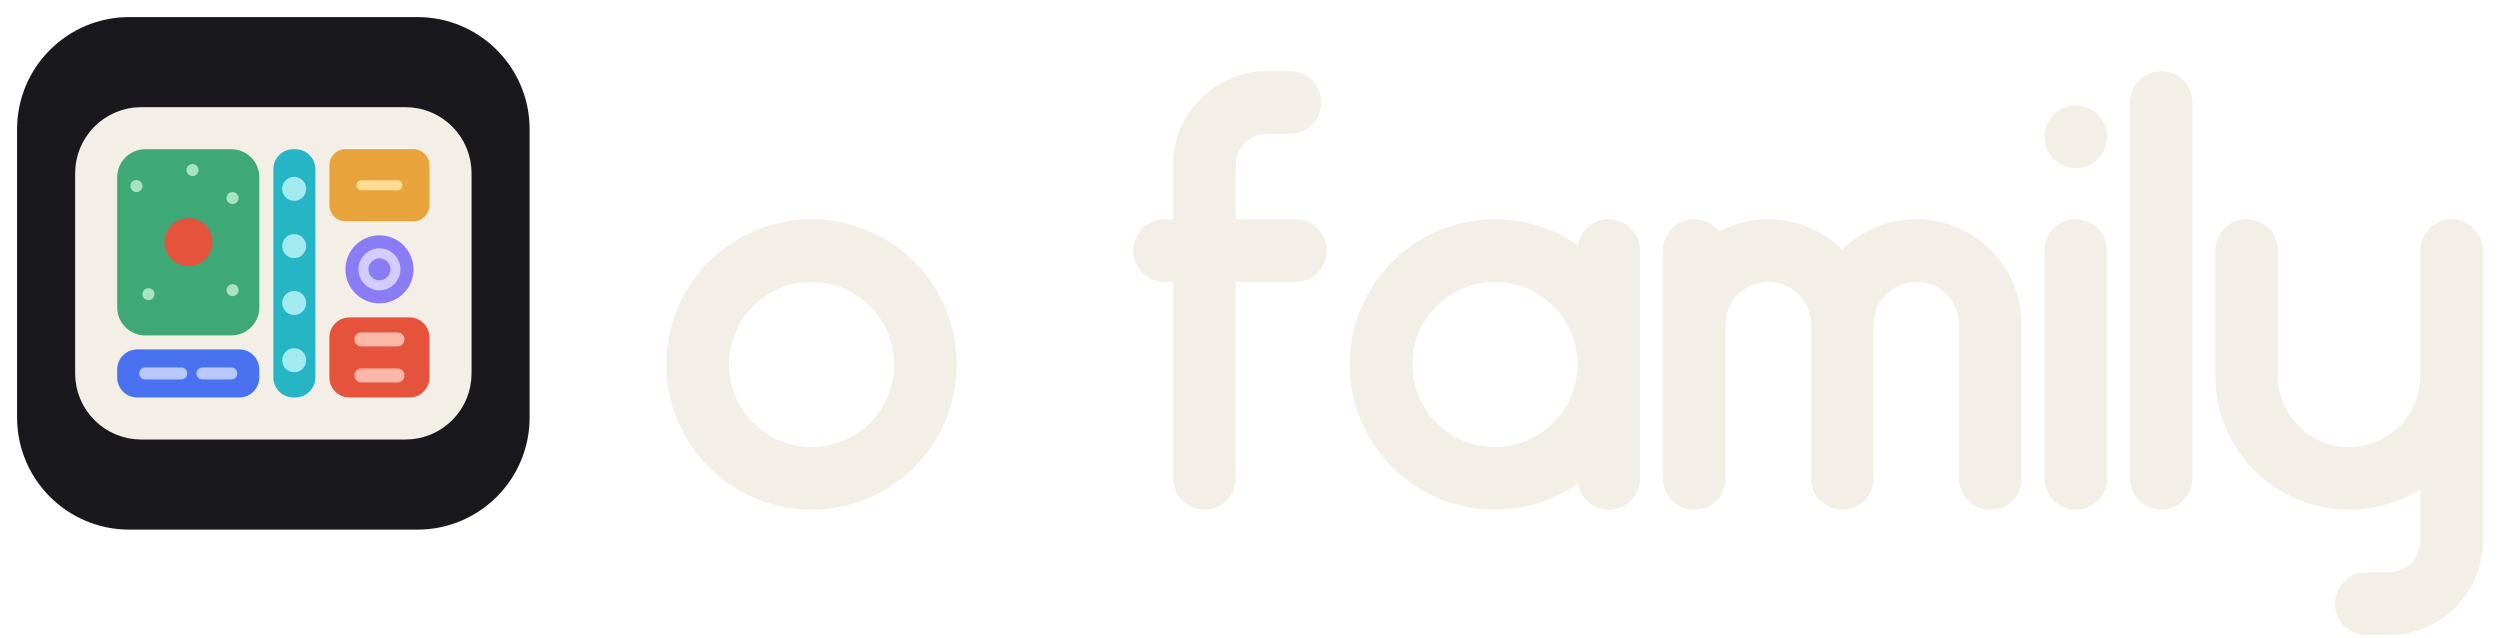
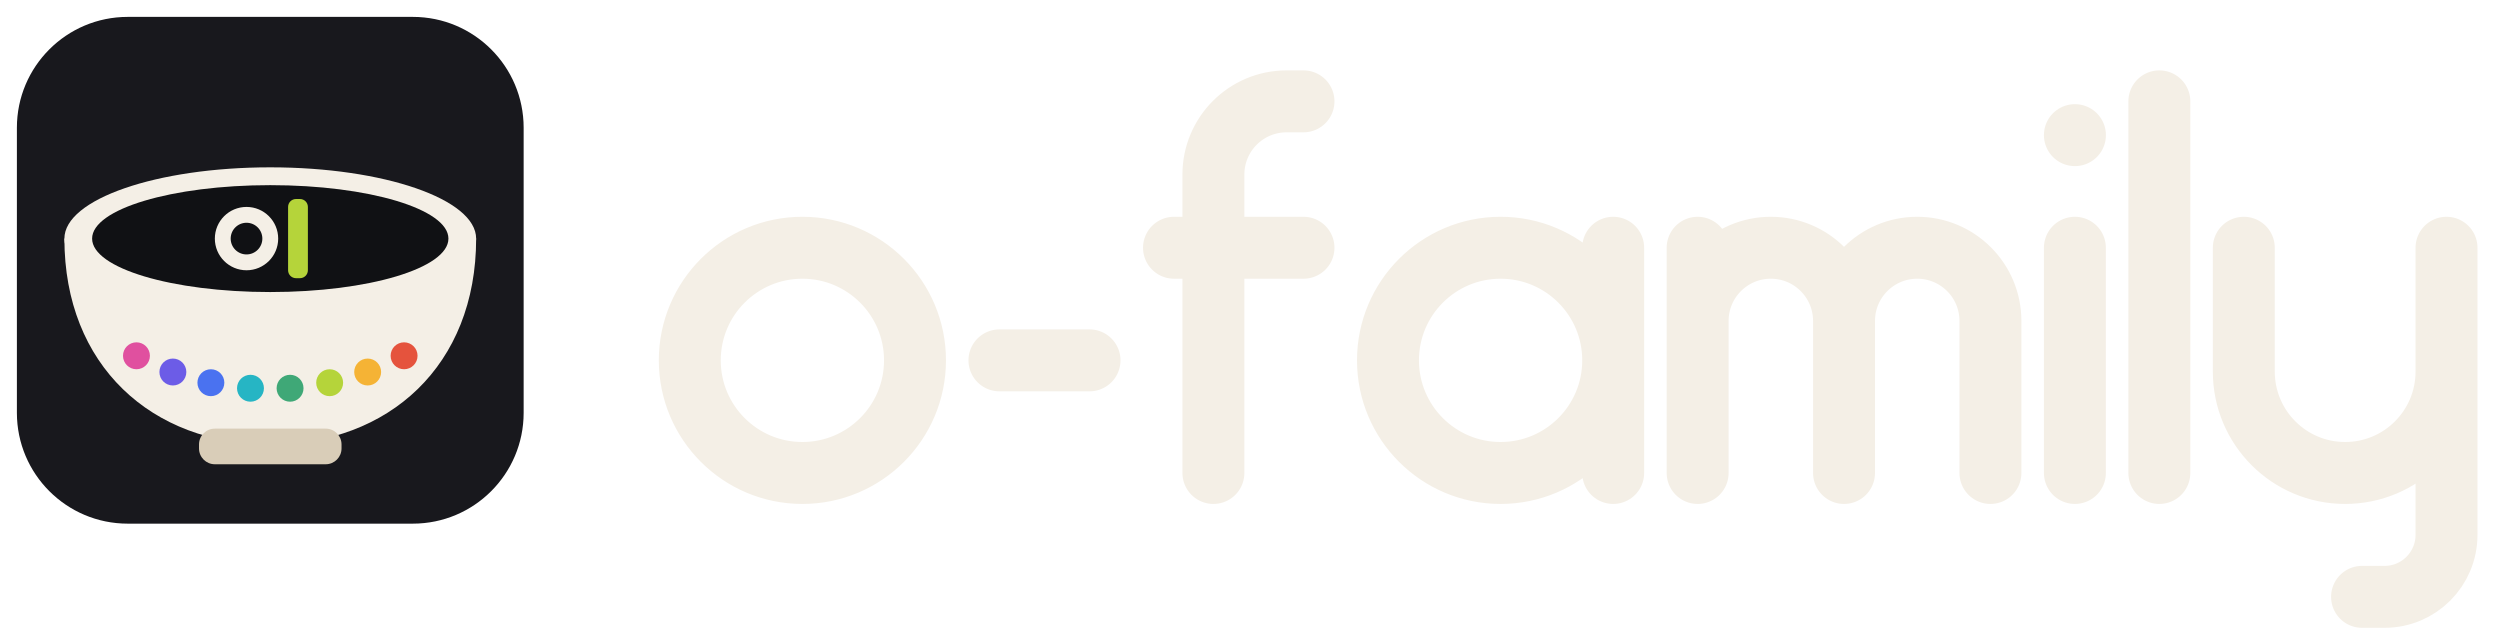
- <svg xmlns="http://www.w3.org/2000/svg" viewBox="0 0 439 112" width="439" height="112" role="img" aria-label="o-family">
+ <svg xmlns="http://www.w3.org/2000/svg" viewBox="0 0 444 112" width="444" height="112" role="img" aria-label="o-family">
  <g transform="translate(3 3) scale(0.703125)">
    <rect width="128" height="128" rx="28" fill="#18181d" />
-     <rect x="18" y="26" width="92" height="76" rx="13" fill="#f4efe6" />
-     <rect x="18" y="26" width="92" height="76" rx="13" fill="none" stroke="#f4efe6" stroke-width="7" />
-     <rect x="25.0" y="33.0" width="35.5" height="46.5" rx="7" fill="#3fa877" />
-     <circle cx="42.8" cy="56.2" r="6" fill="#e5533d" />
-     <path d="M29.8 42.2h0.01M53.8 45.2h0.01M32.8 69.2h0.01M53.8 68.2h0.01M43.8 38.2h0.01" stroke="#a6e3c3" stroke-width="3" stroke-linecap="round" stroke-linejoin="round" />
-     <rect x="25.0" y="83.0" width="35.5" height="12.0" rx="5" fill="#4a72f0" />
-     <path d="M32.0 89.0H41.0M46.3 89.0H53.5" stroke="#b6c8ff" stroke-width="3" stroke-linecap="round" stroke-linejoin="round" />
-     <rect x="64.0" y="33.0" width="10.5" height="62.0" rx="5" fill="#26b5c4" />
-     <circle cx="69.2" cy="42.9" r="3" fill="#a3e9f0" />
-     <circle cx="69.2" cy="57.2" r="3" fill="#a3e9f0" />
-     <circle cx="69.2" cy="71.4" r="3" fill="#a3e9f0" />
-     <circle cx="69.2" cy="85.7" r="3" fill="#a3e9f0" />
-     <rect x="78.0" y="33.0" width="25.0" height="18.0" rx="4" fill="#e8a33d" />
-     <path d="M86.0 42.0H95.0" stroke="#ffdc94" stroke-width="2.5" stroke-linecap="round" stroke-linejoin="round" />
-     <circle cx="90.5" cy="63.0" r="8.5" fill="#8a7cf5" />
-     <circle cx="90.5" cy="63.0" r="4.0" fill="none" stroke="#d3ccff" stroke-width="2.5" />
-     <rect x="78.0" y="75.0" width="25.0" height="20.0" rx="5" fill="#e5533d" />
-     <path d="M86.0 80.5H95.0M86.0 89.5H95.0" stroke="#ffb8a8" stroke-width="3.5" stroke-linecap="round" stroke-linejoin="round" />
+     <path d="M12 56H116C116 88 94 108 64 108C34 108 12 88 12 56Z" fill="#f4efe6" />
+     <rect x="46" y="104" width="36" height="9" rx="4" fill="#d9cdb8" />
+     <ellipse cx="64" cy="56" rx="52" ry="18" fill="#f4efe6" />
+     <ellipse cx="64" cy="56" rx="45" ry="13.5" fill="#101114" />
+     <path d="M58 56m-6 0a6 6 0 1 0 12 0a6 6 0 1 0 -12 0" fill="none" stroke="#f4efe6" stroke-width="4" stroke-linecap="round" stroke-linejoin="round" />
+     <rect x="68.5" y="46" width="5" height="20" rx="2" fill="#b5d43a" />
+     <circle cx="97.8" cy="85.6" r="3.4" fill="#e5533d" />
+     <circle cx="88.6" cy="89.7" r="3.4" fill="#f5b335" />
+     <circle cx="79.0" cy="92.4" r="3.4" fill="#b5d43a" />
+     <circle cx="69.0" cy="93.8" r="3.4" fill="#3fa877" />
+     <circle cx="59.0" cy="93.8" r="3.4" fill="#26b5c4" />
+     <circle cx="49.0" cy="92.4" r="3.4" fill="#4a72f0" />
+     <circle cx="39.4" cy="89.7" r="3.4" fill="#6c5ce7" />
+     <circle cx="30.2" cy="85.6" r="3.4" fill="#e0509f" />
  </g>
-   <path d="M142.5 44a20 20 0 1 0 0.01 0M211.5 84V29a11 11 0 0 1 11 -11h4M204.5 44H227.5M262.5 44a20 20 0 1 0 0.01 0M282.5 44V84M297.5 44V84M297.5 57a13 13 0 0 1 26 0V84M323.5 57a13 13 0 0 1 26 0V84M364.5 44V84M364.5 24h0.01M379.5 18V84M394.5 44V66a18 18 0 0 0 36 0M430.5 44V95a11 11 0 0 1 -11 11h-4" fill="none" stroke="#f4efe6" stroke-width="11" stroke-linecap="round" stroke-linejoin="round" />
+   <path d="M142.5 44a20 20 0 1 0 0.01 0M177.5 64h16M215.5 84V31a13 13 0 0 1 13 -13h3M208.5 44H231.5M266.5 44a20 20 0 1 0 0.01 0M286.5 44V84M301.5 44V84M301.5 57a13 13 0 0 1 26 0V84M327.5 57a13 13 0 0 1 26 0V84M368.5 44V84M368.5 24h0.01M383.5 18V84M398.5 44V66a18 18 0 0 0 36 0M434.5 44V95a11 11 0 0 1 -11 11h-4" fill="none" stroke="#f4efe6" stroke-width="11" stroke-linecap="round" stroke-linejoin="round" />
</svg>
